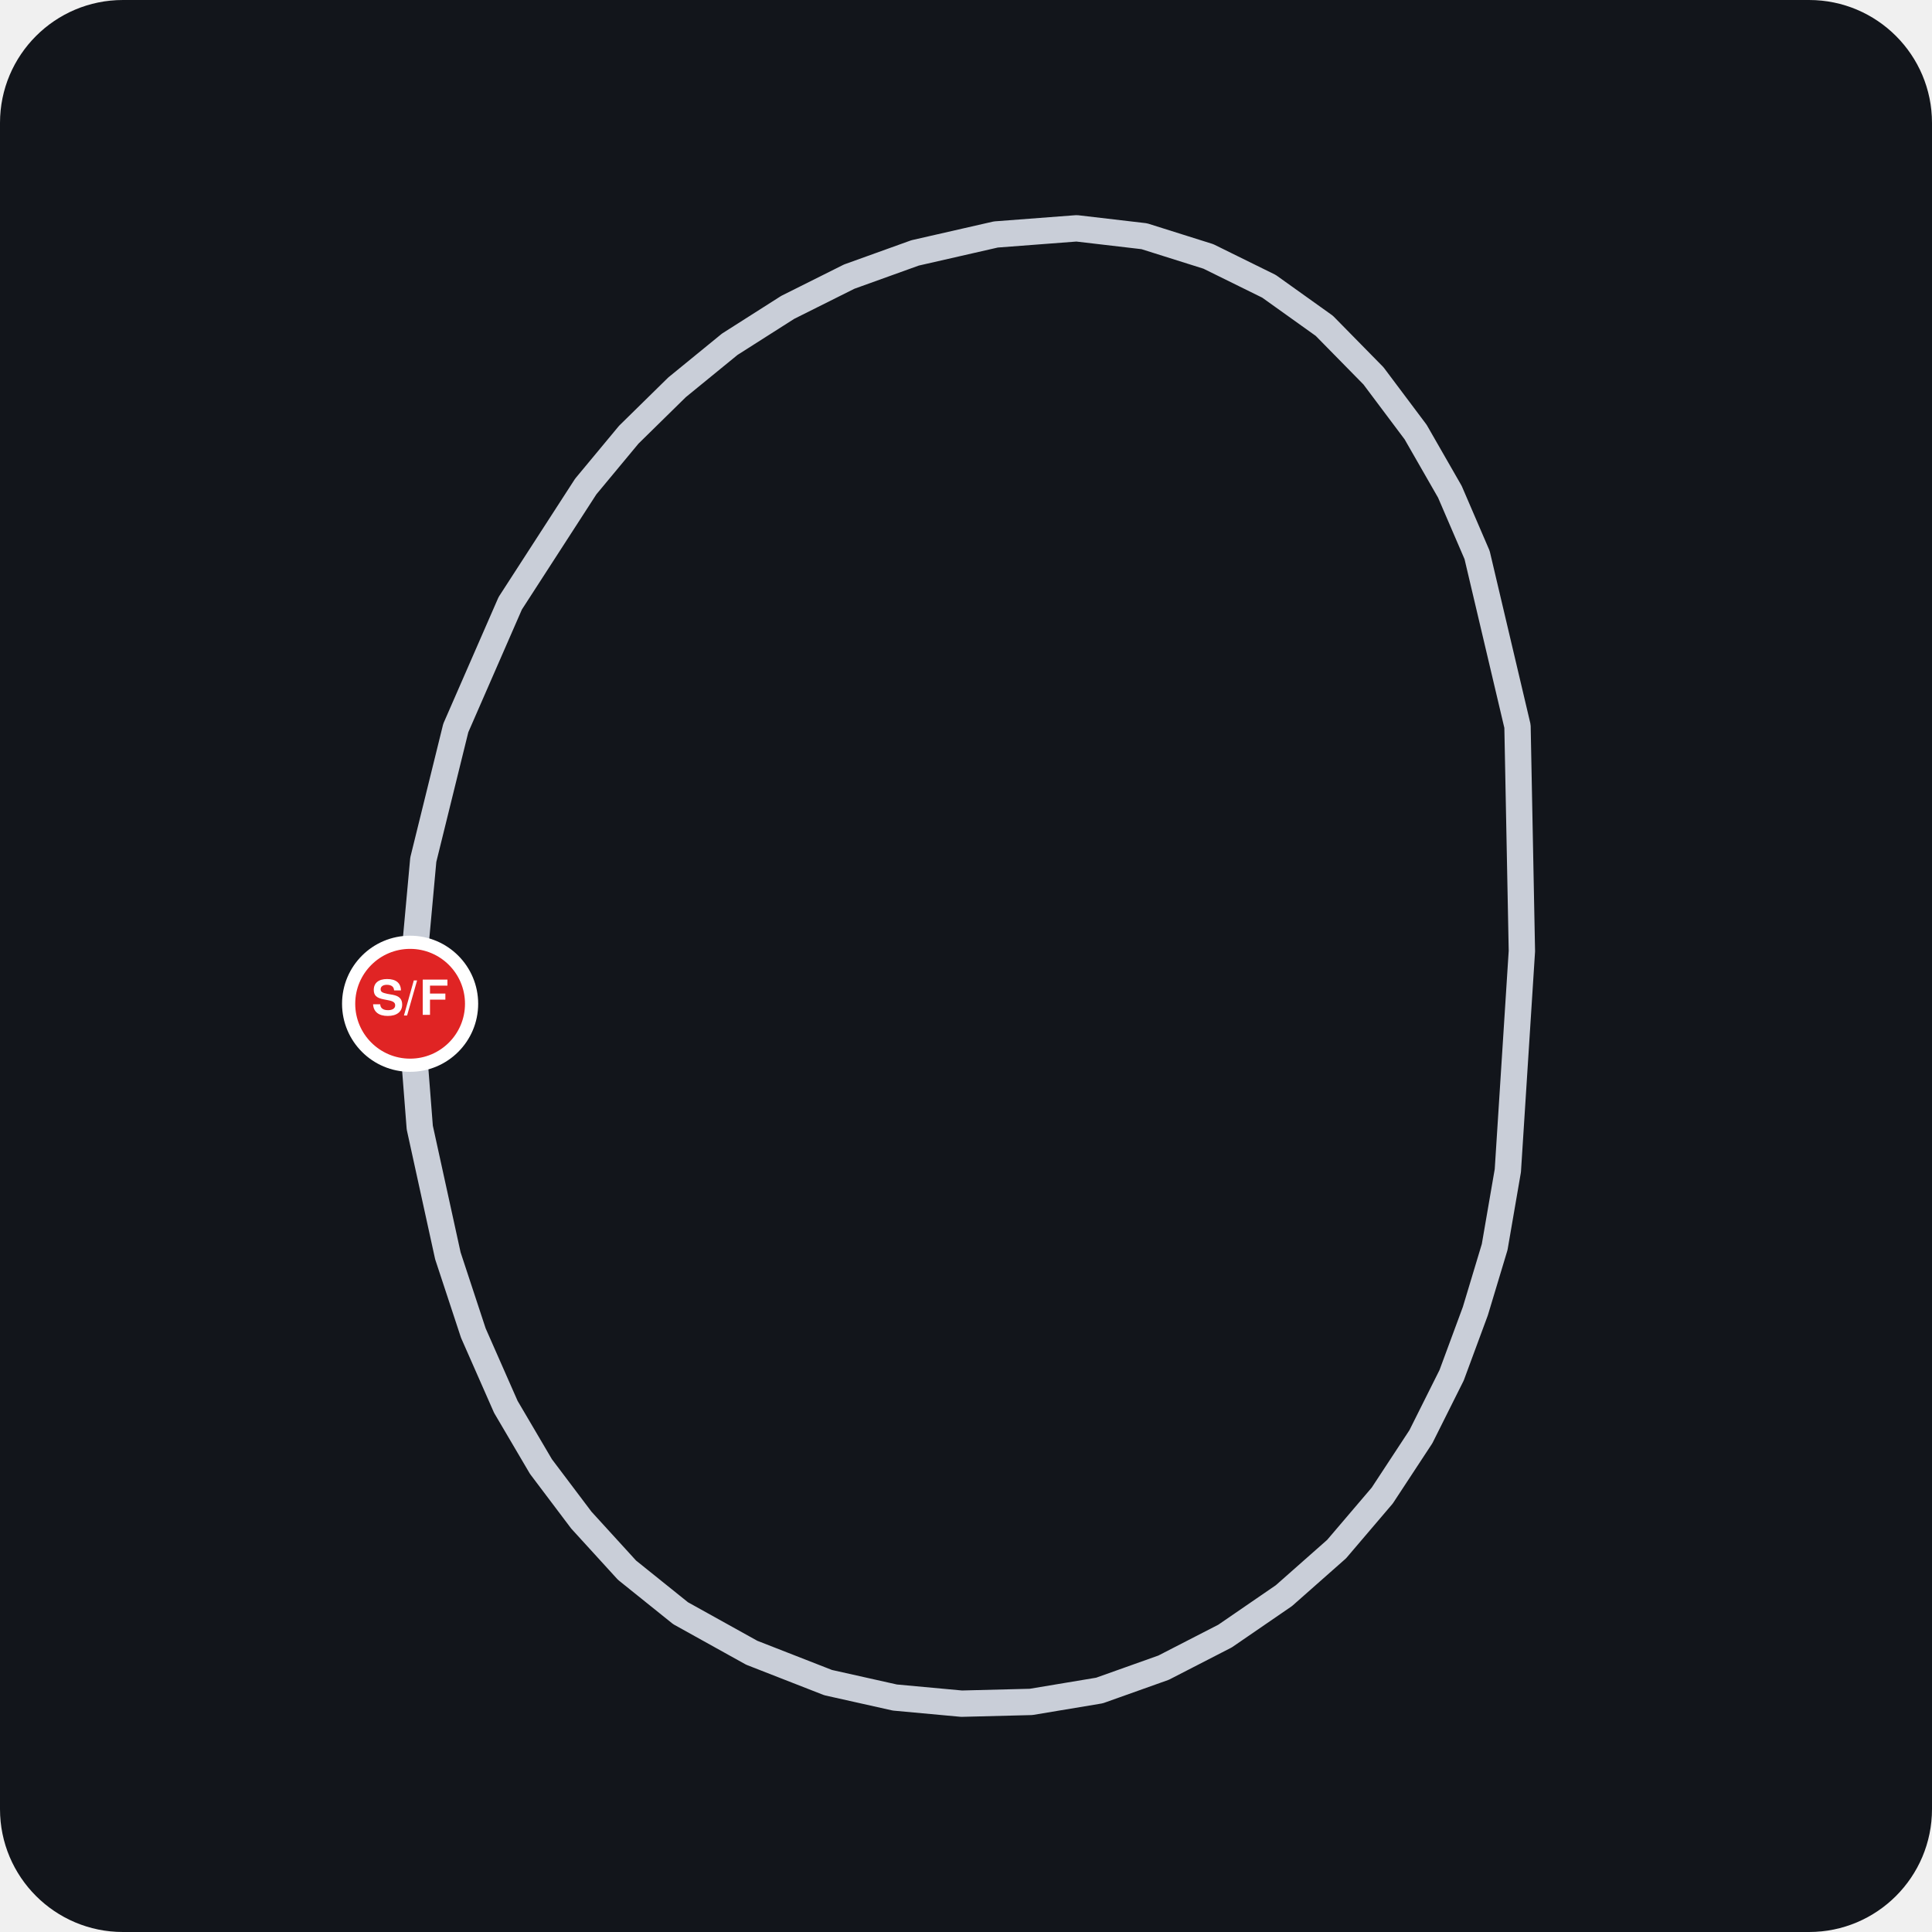
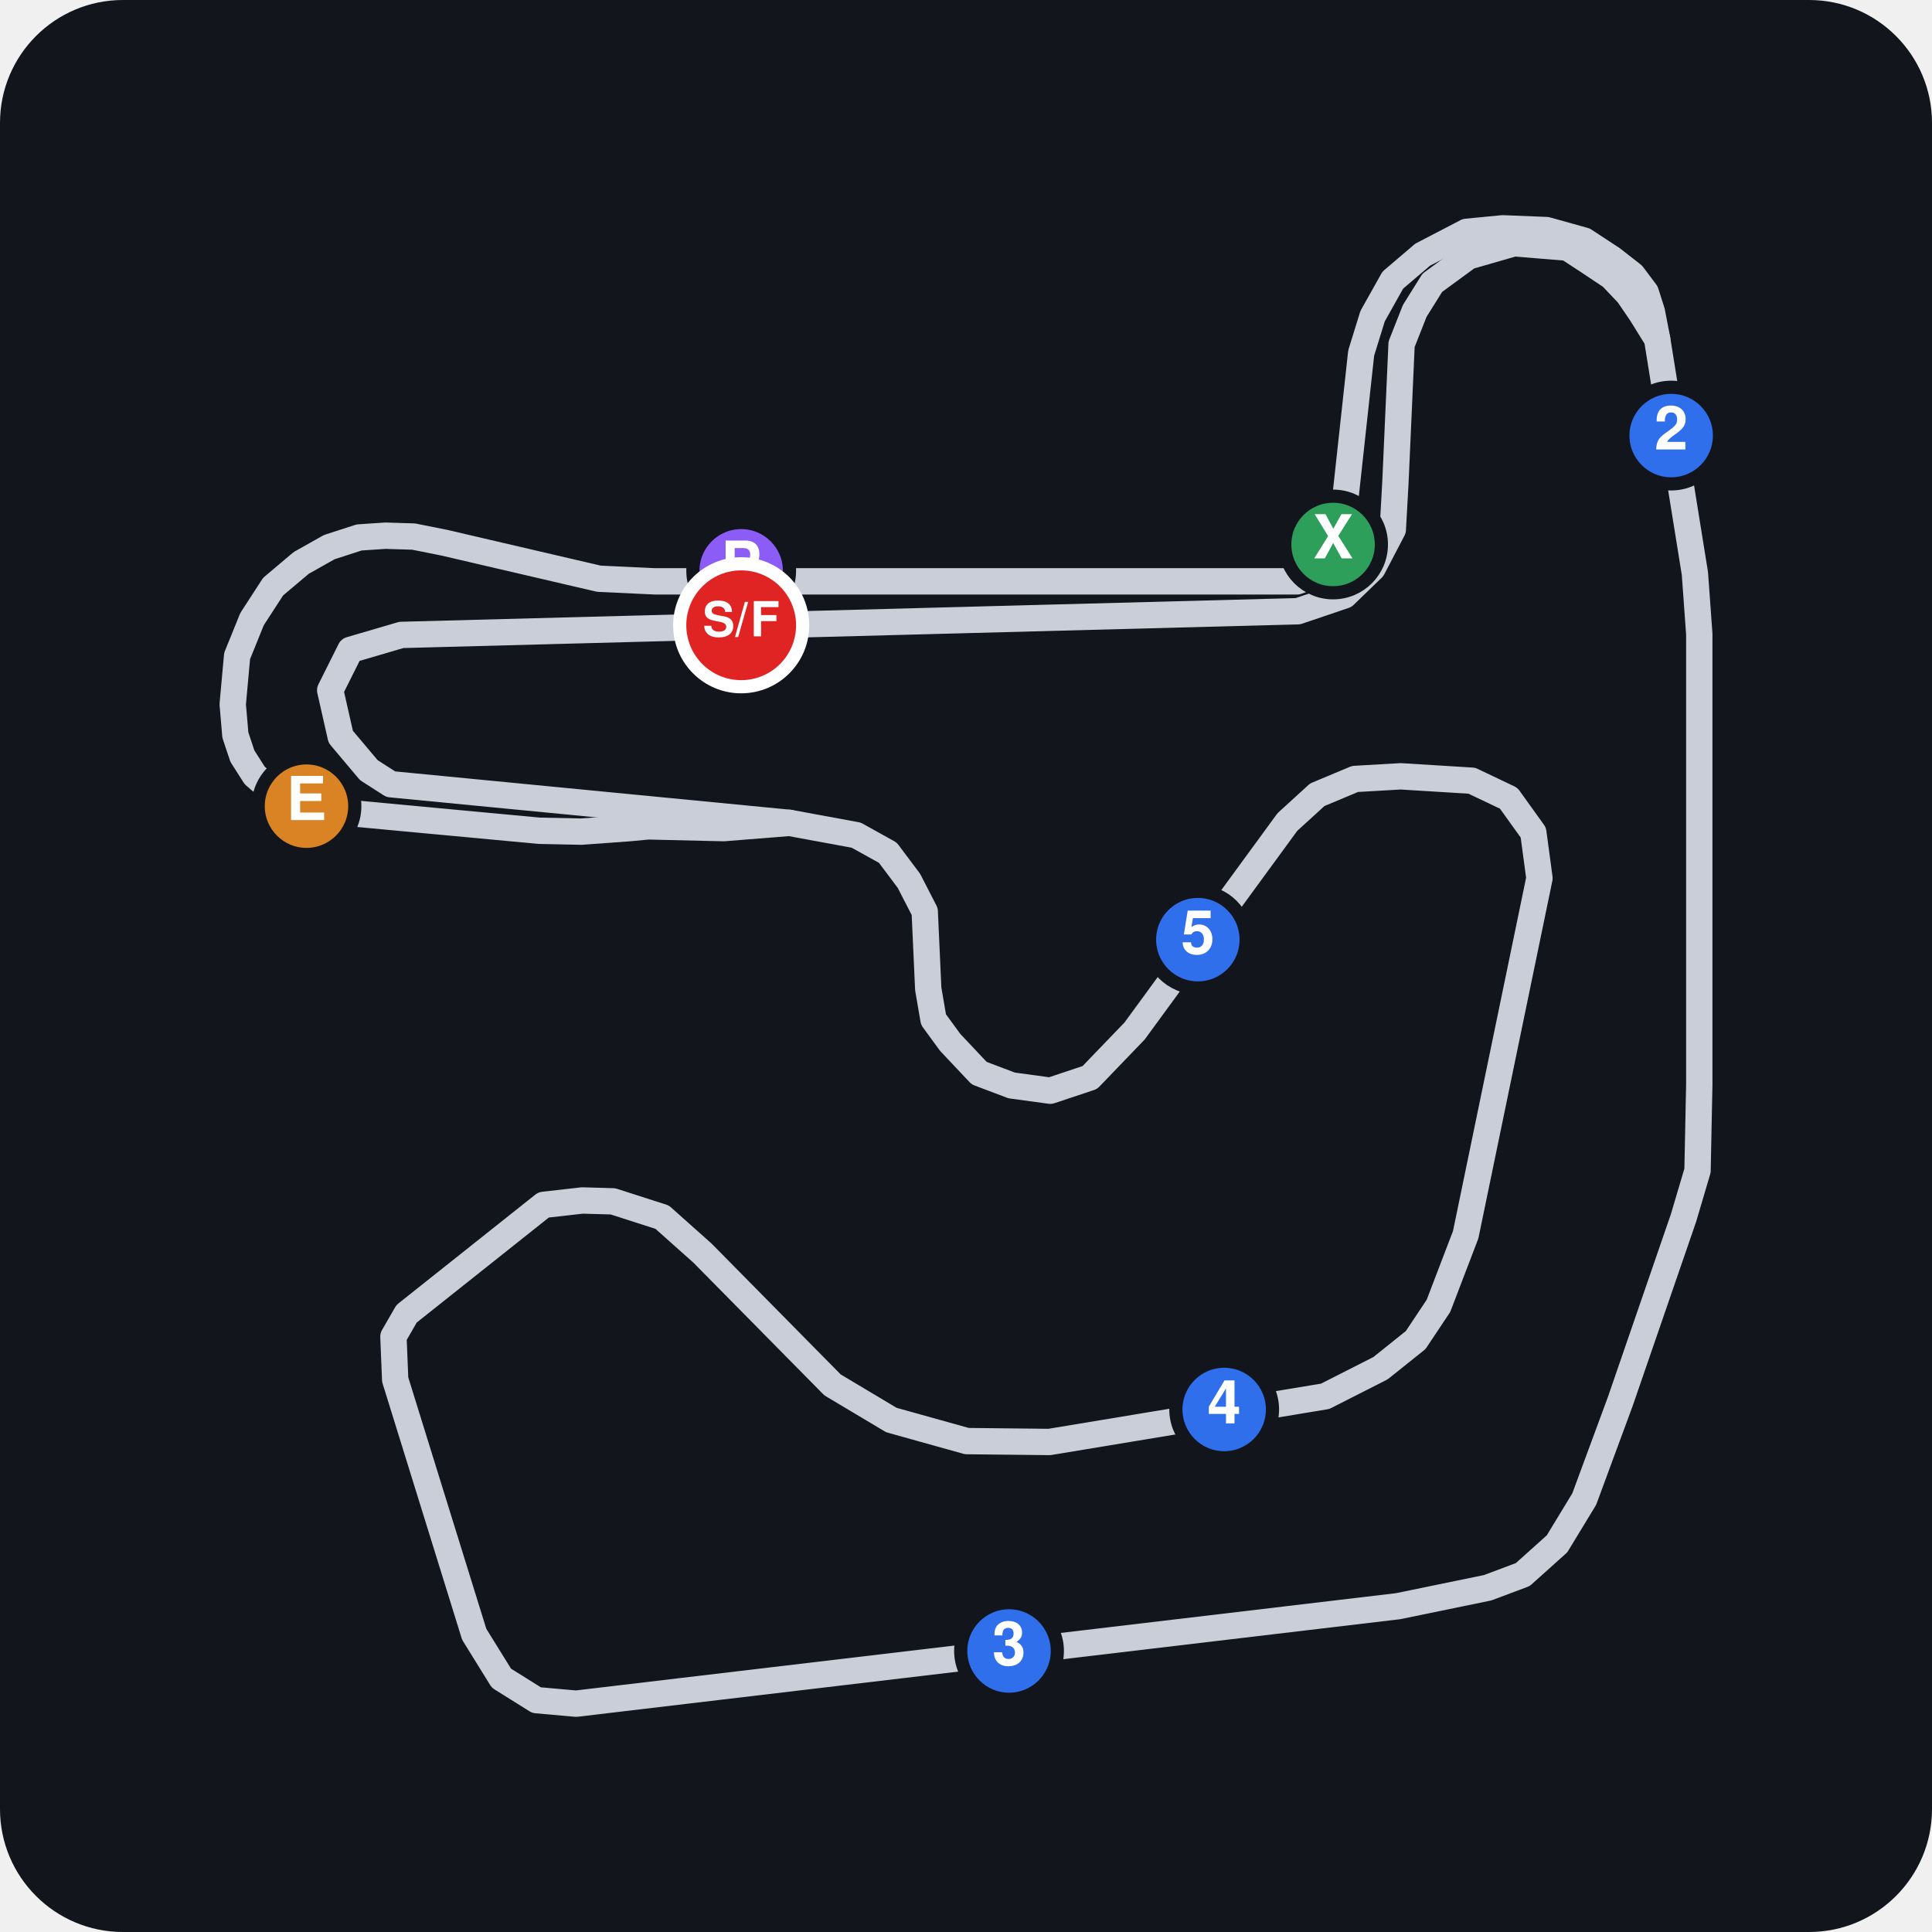
<svg xmlns="http://www.w3.org/2000/svg" viewBox="0 0 220 220">
  <rect width="220" height="220" rx="14" fill="#12151b" />
-   <path d="M46.7,114.3 L47.8,128.4 L51.0,143.0 L53.9,151.8 L57.6,160.2 L61.6,167.0 L66.2,173.1 L71.4,178.8 L77.5,183.7 L85.6,188.2 L94.3,191.6 L101.9,193.3 L109.5,194.0 L117.4,193.8 L125.2,192.5 L132.5,189.9 L139.5,186.3 L146.2,181.7 L152.2,176.4 L157.4,170.3 L161.8,163.6 L165.3,156.6 L168.0,149.3 L170.2,142.0 L171.7,133.3 L173.3,108.3 L172.8,82.7 L168.2,63.2 L165.1,56.0 L161.2,49.2 L156.4,42.8 L150.8,37.1 L144.5,32.6 L137.6,29.2 L130.3,26.9 L122.6,26.0 L113.4,26.7 L104.2,28.8 L96.7,31.5 L89.7,35.0 L83.1,39.2 L77.1,44.1 L71.6,49.5 L66.7,55.4 L58.1,68.7 L51.9,82.9 L48.2,97.9 L46.7,114.3" fill="none" stroke="#c9ced8" stroke-width="3" stroke-linejoin="round" stroke-linecap="round" />
-   <circle cx="46.7" cy="114.3" r="7.0" fill="#e02424" stroke="#fff" stroke-width="1.5" />
-   <text x="46.7" y="114.3" font-family="Helvetica,Arial,sans-serif" font-size="5.5" font-weight="700" fill="#fff" text-anchor="middle" dominant-baseline="central">S/F</text>
+   <path d="M184.5,159.6 L180.4,170.7 L177.3,175.8 L173.4,179.3 L169.4,180.8 L159.2,182.9 L65.6,194.0 L61.1,193.6 L57.1,191.1 L54.0,186.1 L45.0,157.1 L44.8,152.2 L46.3,149.6 L61.9,137.2 L66.3,136.7 L69.8,136.8 L75.4,138.6 L80.0,142.7 L94.8,157.7 L101.5,161.7 L110.1,164.1 L119.5,164.2 L150.9,159.0 L157.2,155.8 L161.2,152.6 L163.8,148.7 L166.9,140.6 L175.3,100.0 L174.6,94.8 L171.8,90.9 L167.6,88.9 L159.5,88.4 L154.3,88.7 L150.0,90.5 L146.6,93.6 L129.2,117.4 L124.1,122.7 L119.6,124.2 L115.2,123.6 L111.5,122.2 L108.2,118.7 L106.3,116.1 L105.7,112.6 L105.3,103.8 L103.5,100.3 L101.1,97.1 L97.5,95.1 L89.9,93.7 L44.5,89.3 L42.0,87.7 L38.8,83.9 L37.6,78.6 L39.9,74.0 L45.7,72.3 L147.8,69.6 L153.1,67.8 L156.3,64.7 L158.6,60.3 L158.9,54.9 L159.6,39.2 L161.1,35.4 L163.1,32.2 L167.2,29.2 L172.4,27.7 L178.5,28.2 L180.8,29.7 L183.5,31.5 L185.4,33.5 L186.9,35.7 L188.7,38.6 L193.0,65.3 L193.5,72.2 L193.5,123.5 L193.3,133.3 L191.7,138.7 L184.5,159.6" fill="none" stroke="#c9ced8" stroke-width="3" stroke-linejoin="round" stroke-linecap="round" />
+   <path d="M89.9,93.7 L82.4,94.3 L73.8,94.1 L71.7,94.3 L66.2,94.7 L61.4,94.6 L35.7,92.2 L32.0,90.9 L29.0,88.3 L27.6,86.1 L26.8,83.7 L26.5,80.2 L27.0,74.7 L28.7,70.5 L31.1,66.8 L34.3,64.1 L37.5,62.3 L40.9,61.2 L43.9,61.0 L47.1,61.1 L50.6,61.8 L68.2,65.9 L74.6,66.2 L147.7,66.2 L149.9,65.4 L151.9,63.6 L152.7,61.3 L155.0,40.2 L156.3,36.0 L158.6,31.9 L162.0,29.0 L167.0,26.4 L171.1,26.0 L176.1,26.2 L180.4,27.4 L183.6,29.5 L185.9,31.3 L187.4,33.3 L188.1,35.5 L188.7,38.6" fill="none" stroke="#c9ced8" stroke-width="3" stroke-linejoin="round" stroke-linecap="round" />
+   <circle cx="34.9" cy="91.8" r="5.5" fill="#d98324" stroke="#12151b" stroke-width="1.5" />
+   <text x="34.9" y="91.8" font-family="Helvetica,Arial,sans-serif" font-size="6.9" font-weight="700" fill="#fff" text-anchor="middle" dominant-baseline="central">E</text>
+   <circle cx="84.4" cy="65.0" r="5.5" fill="#8b5cf6" stroke="#12151b" stroke-width="1.5" />
+   <text x="84.4" y="65.0" font-family="Helvetica,Arial,sans-serif" font-size="6.9" font-weight="700" fill="#fff" text-anchor="middle" dominant-baseline="central">P</text>
+   <circle cx="151.8" cy="62.0" r="5.5" fill="#2e9e5b" stroke="#12151b" stroke-width="1.5" />
+   <text x="151.8" y="62.0" font-family="Helvetica,Arial,sans-serif" font-size="6.9" font-weight="700" fill="#fff" text-anchor="middle" dominant-baseline="central">X</text>
+   <circle cx="190.3" cy="49.6" r="5.5" fill="#2f6feb" stroke="#12151b" stroke-width="1.5" />
+   <text x="190.3" y="49.6" font-family="Helvetica,Arial,sans-serif" font-size="6.9" font-weight="700" fill="#fff" text-anchor="middle" dominant-baseline="central">2</text>
+   <circle cx="114.9" cy="188.0" r="5.5" fill="#2f6feb" stroke="#12151b" stroke-width="1.5" />
+   <text x="114.9" y="188.0" font-family="Helvetica,Arial,sans-serif" font-size="6.9" font-weight="700" fill="#fff" text-anchor="middle" dominant-baseline="central">3</text>
+   <circle cx="139.4" cy="160.5" r="5.5" fill="#2f6feb" stroke="#12151b" stroke-width="1.5" />
+   <text x="139.4" y="160.5" font-family="Helvetica,Arial,sans-serif" font-size="6.9" font-weight="700" fill="#fff" text-anchor="middle" dominant-baseline="central">4</text>
+   <circle cx="136.4" cy="107.0" r="5.5" fill="#2f6feb" stroke="#12151b" stroke-width="1.5" />
+   <text x="136.4" y="107.0" font-family="Helvetica,Arial,sans-serif" font-size="6.9" font-weight="700" fill="#fff" text-anchor="middle" dominant-baseline="central">5</text>
+   <circle cx="84.4" cy="71.2" r="7.0" fill="#e02424" stroke="#fff" stroke-width="1.5" />
+   <text x="84.4" y="71.2" font-family="Helvetica,Arial,sans-serif" font-size="5.5" font-weight="700" fill="#fff" text-anchor="middle" dominant-baseline="central">S/F</text>
</svg>
